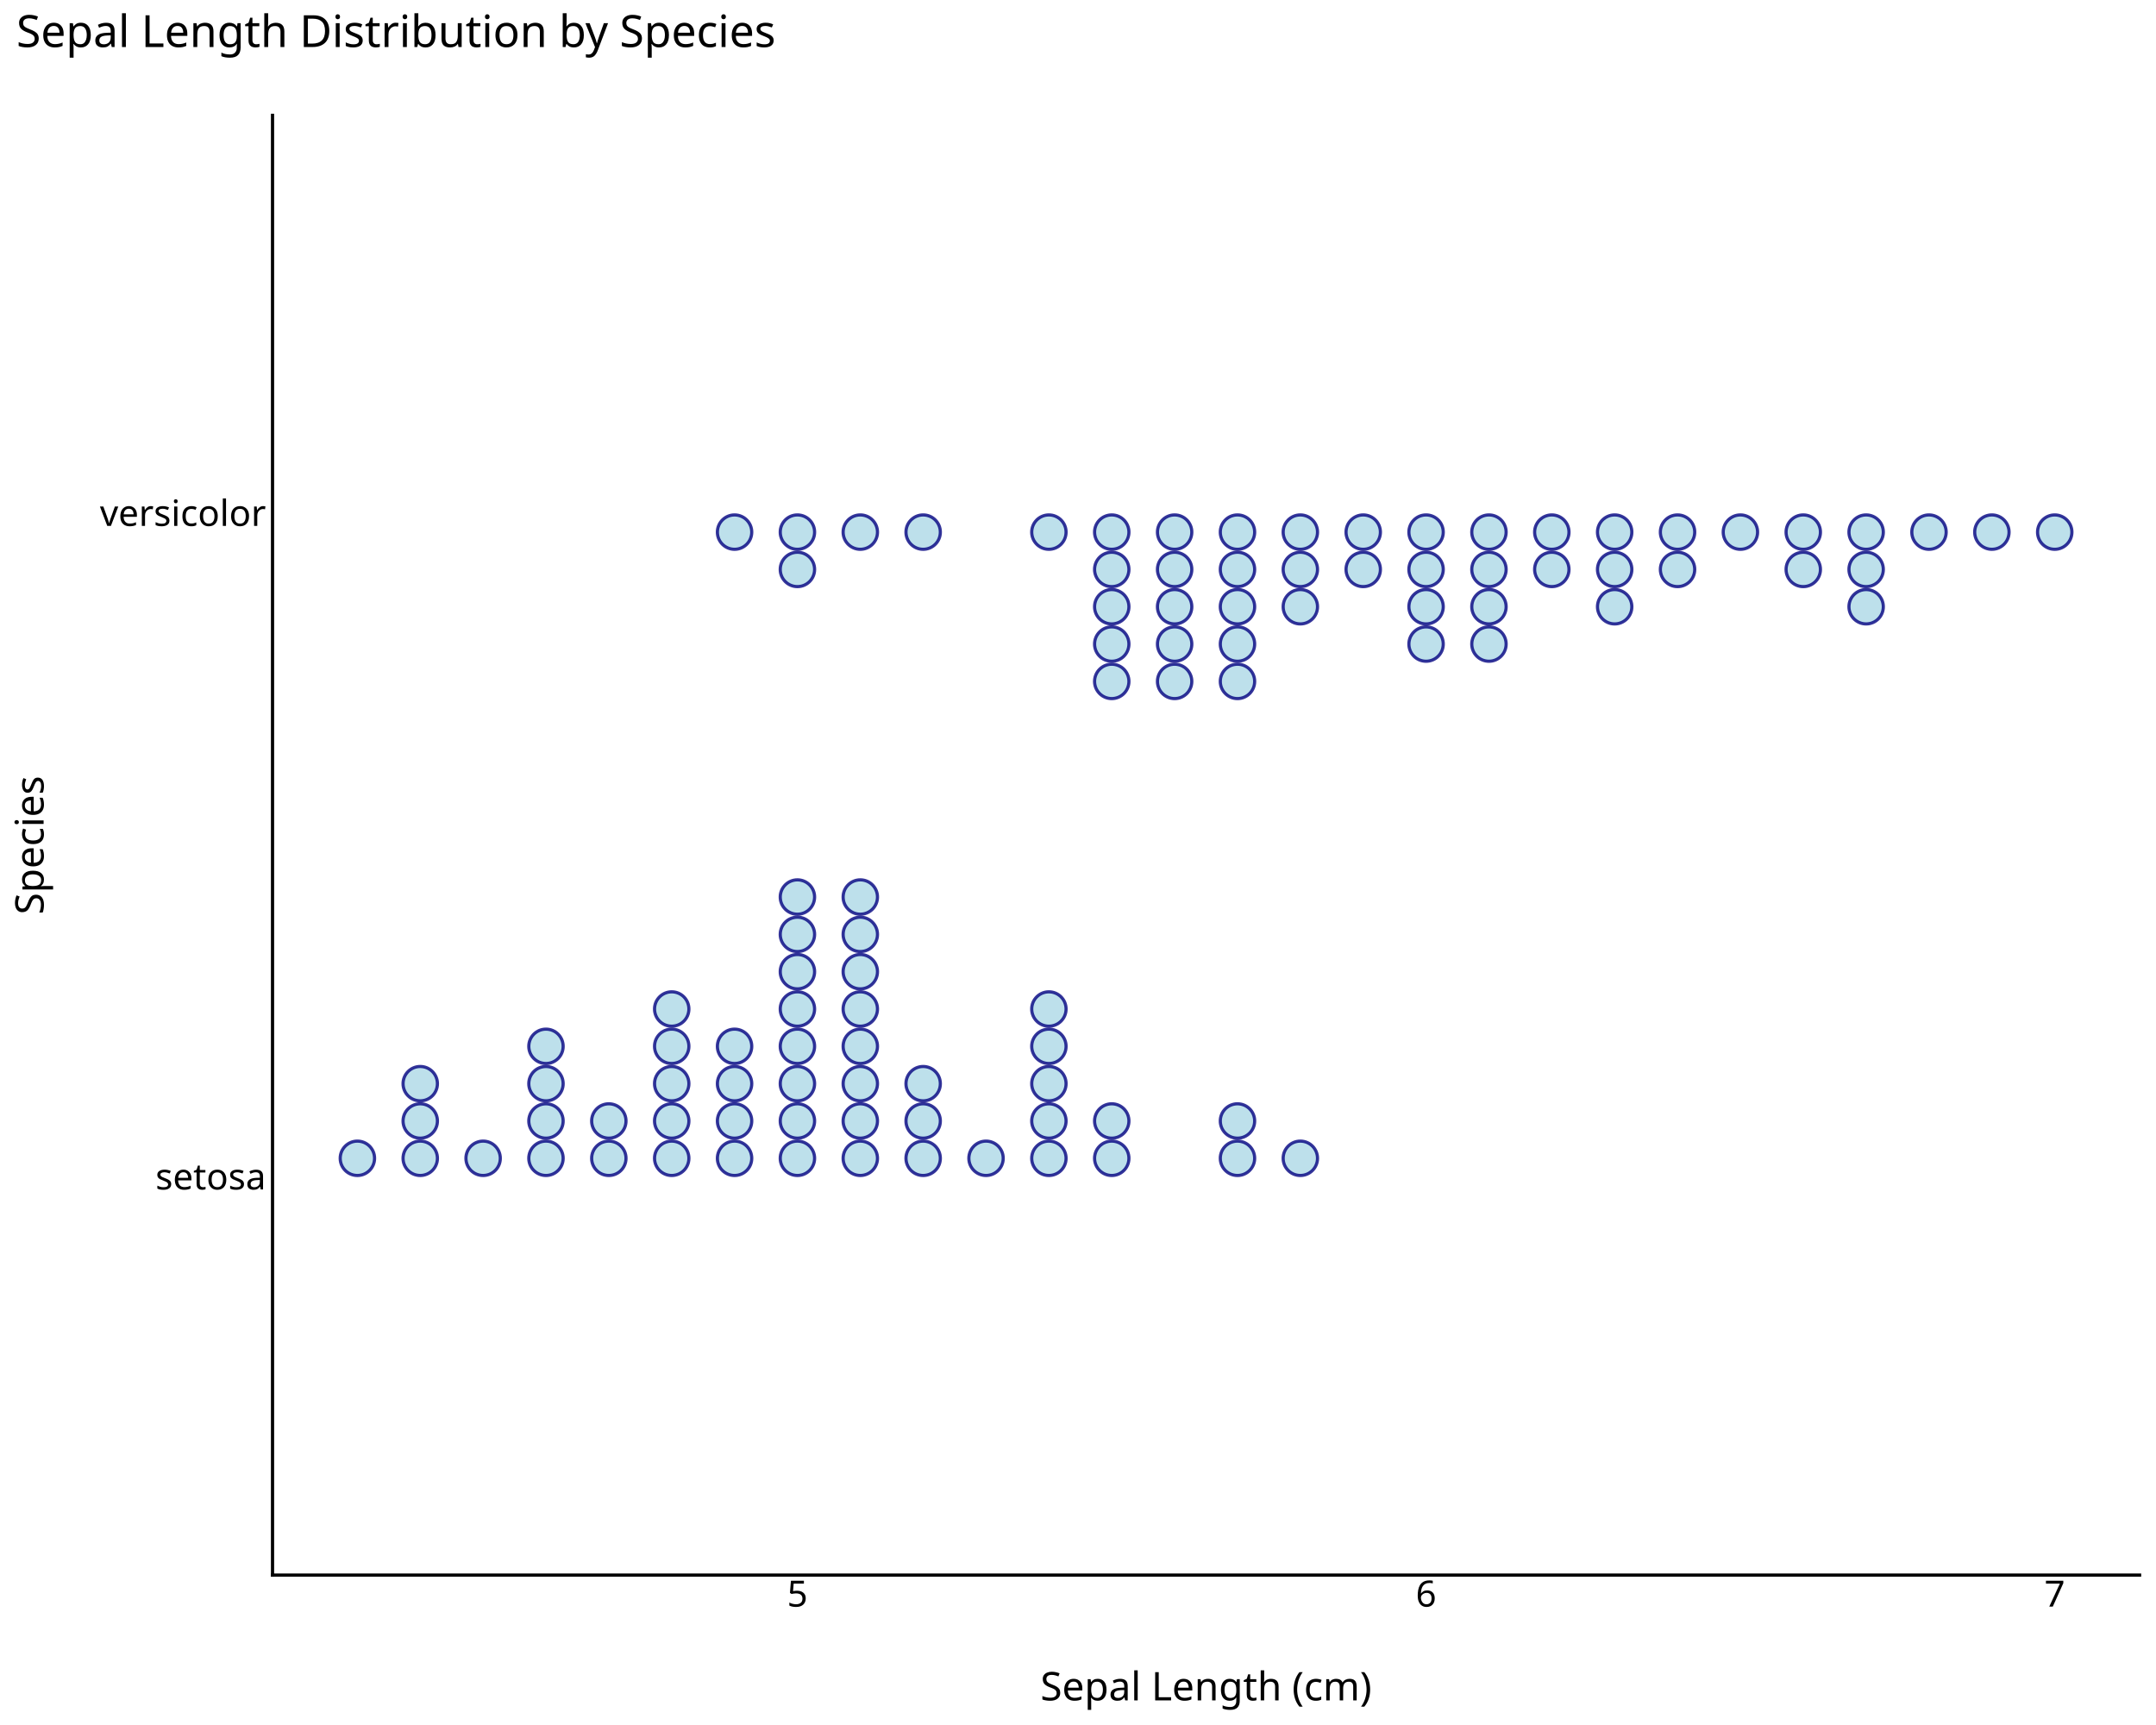
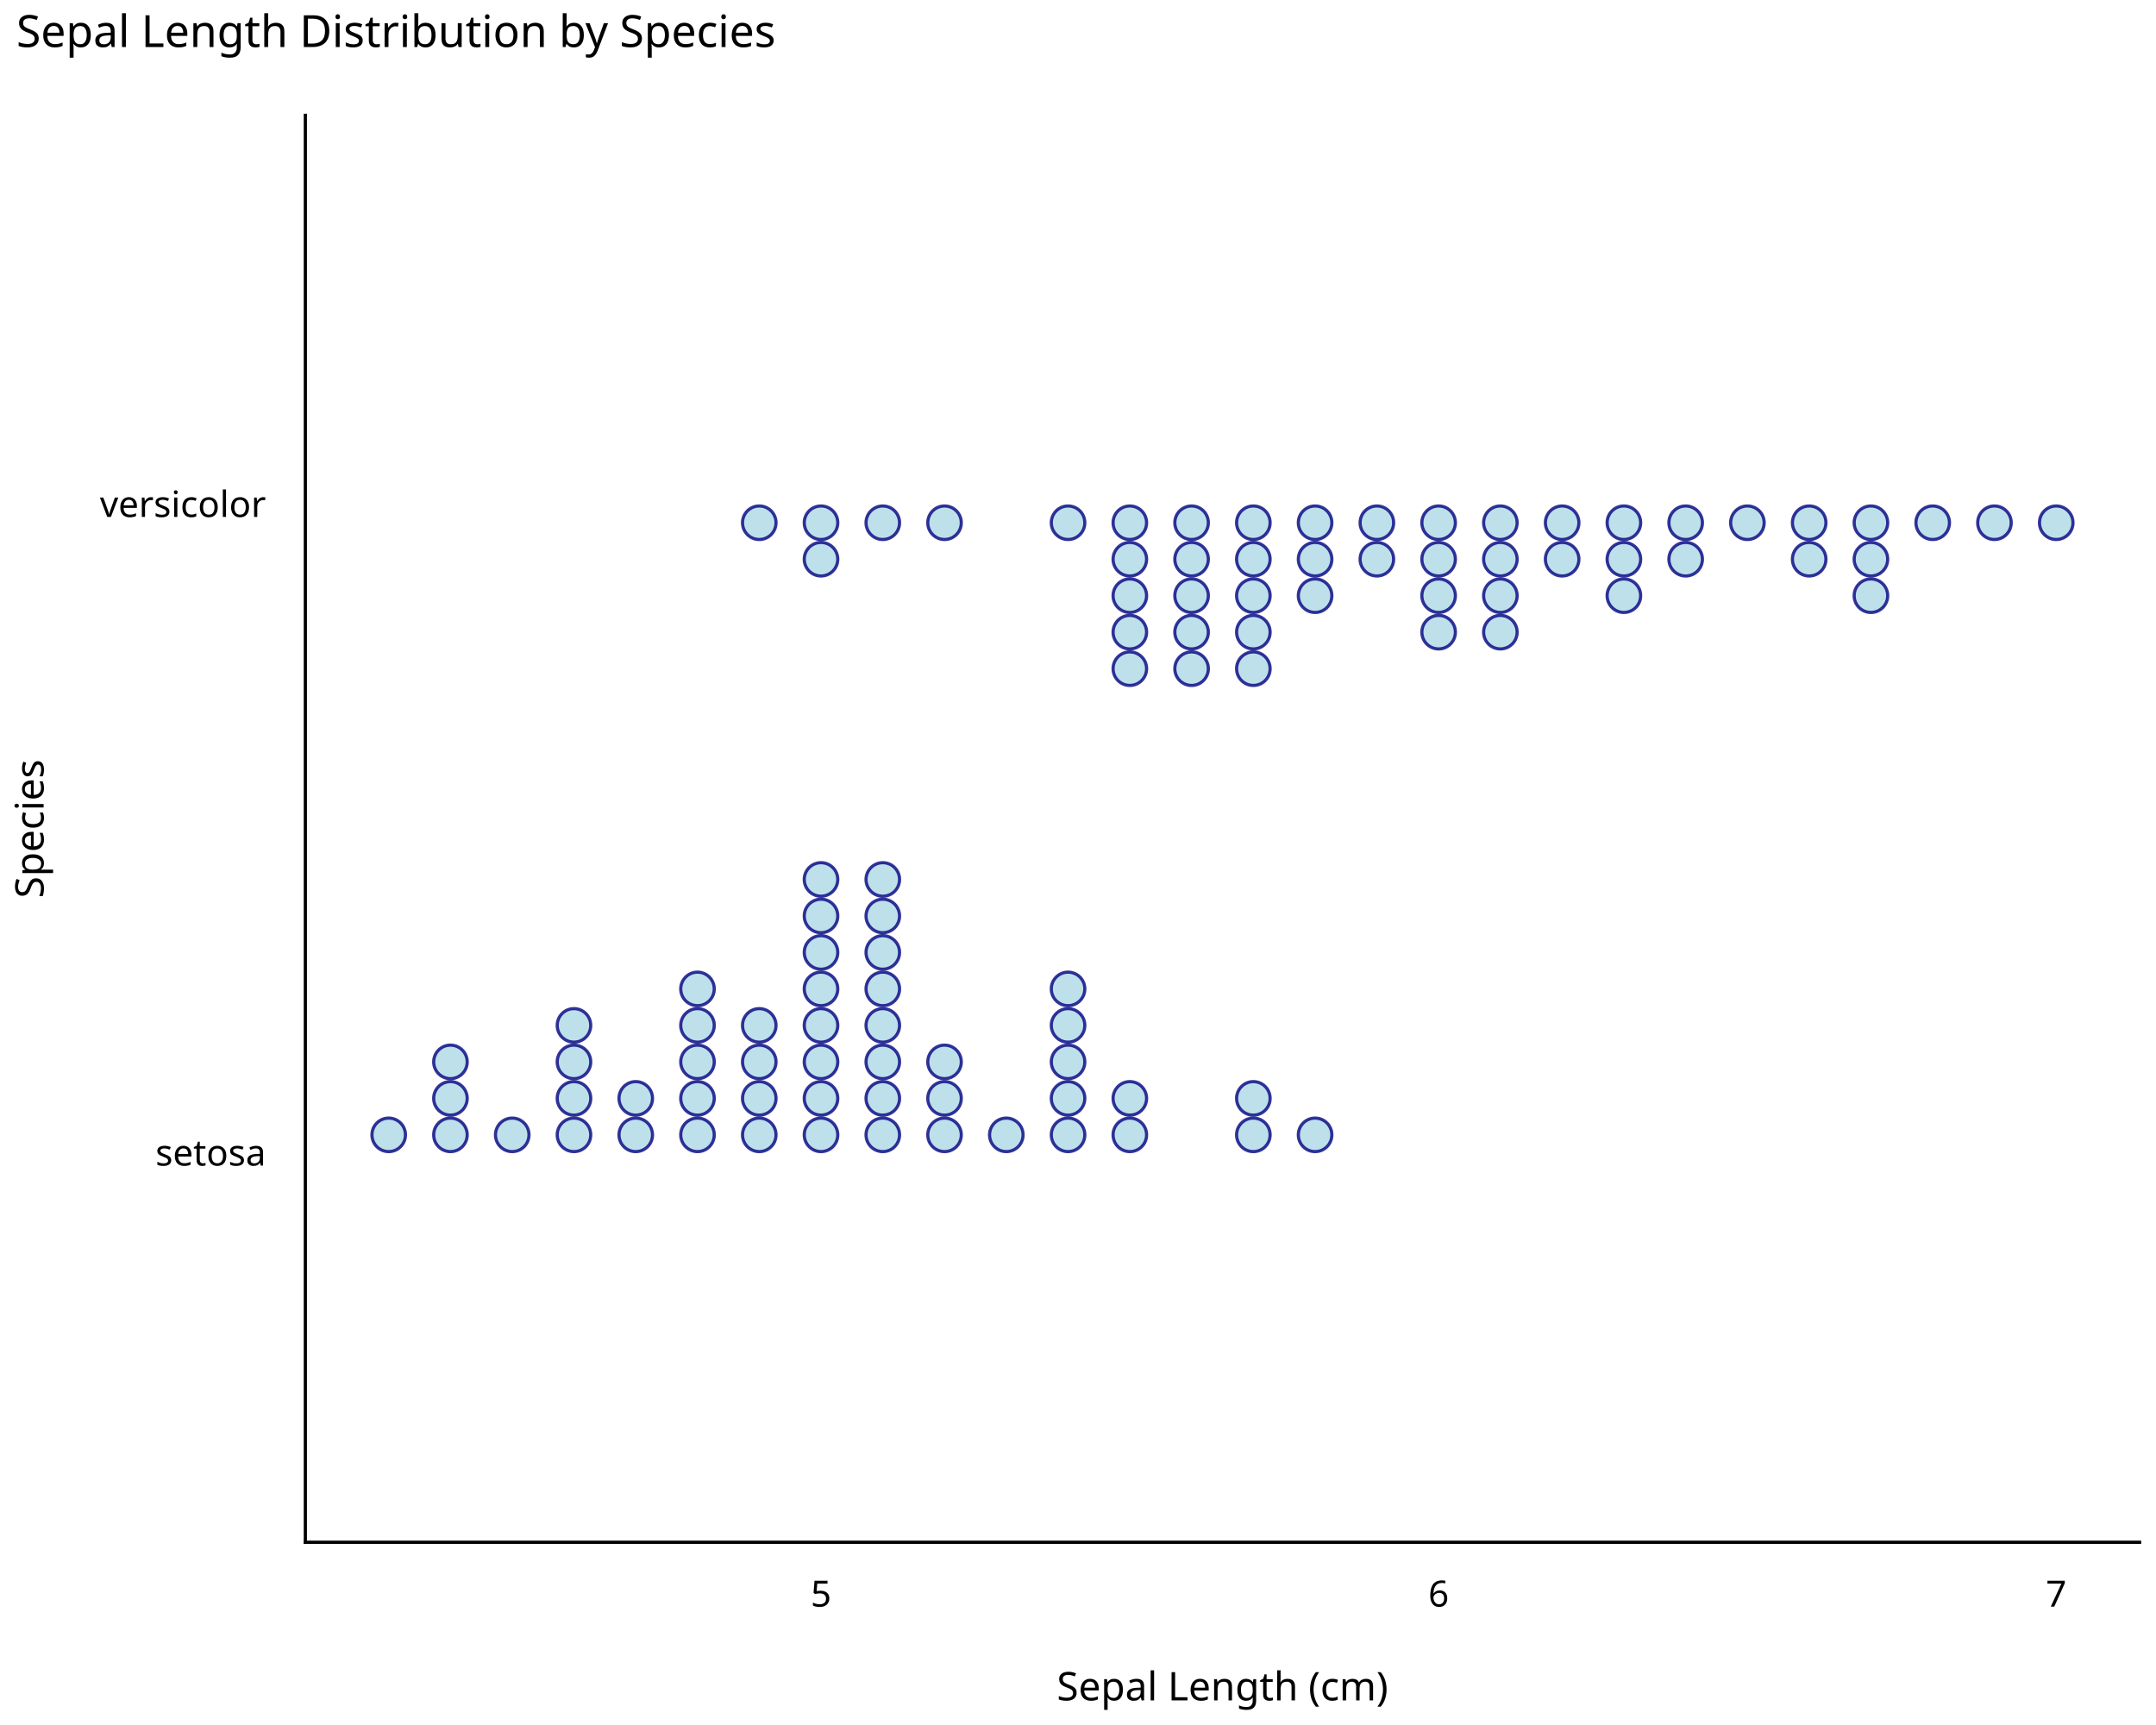
<svg xmlns="http://www.w3.org/2000/svg" class="svglite" data-engine-version="2.0" width="720.00pt" height="576.00pt" viewBox="0 0 720.00 576.00">
  <defs>
    <style type="text/css">
    .svglite line, .svglite polyline, .svglite polygon, .svglite path, .svglite rect, .svglite circle {
      fill: none;
      stroke: #000000;
      stroke-linecap: round;
      stroke-linejoin: round;
      stroke-miterlimit: 10.00;
    }
  </style>
  </defs>
  <rect width="100%" height="100%" style="stroke: none; fill: #FFFFFF;" />
  <defs>
    <clipPath id="cpMC4wMHw3MjAuMDB8MC4wMHw1NzYuMDA=">
      <rect x="0.00" y="0.00" width="720.00" height="576.00" />
    </clipPath>
  </defs>
  <g clip-path="url(#cpMC4wMHw3MjAuMDB8MC4wMHw1NzYuMDA=)">
-     <rect x="0.00" y="0.00" width="720.00" height="576.00" style="stroke-width: 1.07; stroke: #FFFFFF; fill: #FFFFFF;" />
+     <rect x="0" y="0.00" width="720.00" height="576.00" style="stroke-width: 1.07; stroke: #FFFFFF; fill: #FFFFFF;" />
  </g>
  <defs>
-     <clipPath id="cpOTEuMDF8NzE0LjUyfDM4LjUxfDUyNS45NA==">
-       <rect x="91.01" y="38.51" width="623.51" height="487.43" />
+     <clipPath id="cpMTAxLjk3fDcxNC41MnwzOC41MXw1MTQuOTg=">
+       <rect x="101.97" y="38.51" width="612.55" height="476.47" />
    </clipPath>
  </defs>
-   <g clip-path="url(#cpOTEuMDF8NzE0LjUyfDM4LjUxfDUyNS45NA==)">
-     <rect x="91.01" y="38.51" width="623.51" height="487.43" style="stroke-width: 1.07; stroke: none; fill: #FFFFFF;" />
-     <circle cx="245.31" cy="177.68" r="5.74" style="stroke-width: 1.06; stroke: #000080; stroke-opacity: 0.80; fill: #ADD8E6; fill-opacity: 0.80;" />
-     <circle cx="266.30" cy="190.14" r="5.74" style="stroke-width: 1.06; stroke: #000080; stroke-opacity: 0.80; fill: #ADD8E6; fill-opacity: 0.80;" />
-     <circle cx="266.30" cy="177.68" r="5.74" style="stroke-width: 1.06; stroke: #000080; stroke-opacity: 0.80; fill: #ADD8E6; fill-opacity: 0.80;" />
-     <circle cx="287.30" cy="177.68" r="5.74" style="stroke-width: 1.06; stroke: #000080; stroke-opacity: 0.80; fill: #ADD8E6; fill-opacity: 0.80;" />
-     <circle cx="308.29" cy="177.68" r="5.74" style="stroke-width: 1.06; stroke: #000080; stroke-opacity: 0.80; fill: #ADD8E6; fill-opacity: 0.80;" />
-     <circle cx="350.28" cy="177.68" r="5.74" style="stroke-width: 1.06; stroke: #000080; stroke-opacity: 0.80; fill: #ADD8E6; fill-opacity: 0.80;" />
-     <circle cx="371.27" cy="227.53" r="5.74" style="stroke-width: 1.06; stroke: #000080; stroke-opacity: 0.80; fill: #ADD8E6; fill-opacity: 0.80;" />
-     <circle cx="371.27" cy="215.06" r="5.74" style="stroke-width: 1.06; stroke: #000080; stroke-opacity: 0.80; fill: #ADD8E6; fill-opacity: 0.80;" />
-     <circle cx="371.27" cy="202.60" r="5.74" style="stroke-width: 1.06; stroke: #000080; stroke-opacity: 0.80; fill: #ADD8E6; fill-opacity: 0.80;" />
-     <circle cx="371.27" cy="190.14" r="5.74" style="stroke-width: 1.06; stroke: #000080; stroke-opacity: 0.80; fill: #ADD8E6; fill-opacity: 0.80;" />
-     <circle cx="371.27" cy="177.68" r="5.74" style="stroke-width: 1.06; stroke: #000080; stroke-opacity: 0.80; fill: #ADD8E6; fill-opacity: 0.80;" />
-     <circle cx="392.27" cy="227.53" r="5.74" style="stroke-width: 1.06; stroke: #000080; stroke-opacity: 0.80; fill: #ADD8E6; fill-opacity: 0.80;" />
-     <circle cx="392.27" cy="215.06" r="5.74" style="stroke-width: 1.06; stroke: #000080; stroke-opacity: 0.80; fill: #ADD8E6; fill-opacity: 0.80;" />
-     <circle cx="392.27" cy="202.60" r="5.74" style="stroke-width: 1.06; stroke: #000080; stroke-opacity: 0.80; fill: #ADD8E6; fill-opacity: 0.80;" />
-     <circle cx="392.27" cy="190.14" r="5.74" style="stroke-width: 1.06; stroke: #000080; stroke-opacity: 0.80; fill: #ADD8E6; fill-opacity: 0.80;" />
-     <circle cx="392.27" cy="177.68" r="5.74" style="stroke-width: 1.06; stroke: #000080; stroke-opacity: 0.80; fill: #ADD8E6; fill-opacity: 0.80;" />
-     <circle cx="413.26" cy="227.53" r="5.74" style="stroke-width: 1.06; stroke: #000080; stroke-opacity: 0.80; fill: #ADD8E6; fill-opacity: 0.80;" />
-     <circle cx="413.26" cy="215.06" r="5.74" style="stroke-width: 1.06; stroke: #000080; stroke-opacity: 0.80; fill: #ADD8E6; fill-opacity: 0.80;" />
-     <circle cx="413.26" cy="202.60" r="5.74" style="stroke-width: 1.06; stroke: #000080; stroke-opacity: 0.80; fill: #ADD8E6; fill-opacity: 0.80;" />
-     <circle cx="413.26" cy="190.14" r="5.74" style="stroke-width: 1.06; stroke: #000080; stroke-opacity: 0.80; fill: #ADD8E6; fill-opacity: 0.80;" />
-     <circle cx="413.26" cy="177.68" r="5.74" style="stroke-width: 1.06; stroke: #000080; stroke-opacity: 0.80; fill: #ADD8E6; fill-opacity: 0.80;" />
-     <circle cx="434.25" cy="202.60" r="5.74" style="stroke-width: 1.06; stroke: #000080; stroke-opacity: 0.80; fill: #ADD8E6; fill-opacity: 0.80;" />
-     <circle cx="434.25" cy="190.14" r="5.74" style="stroke-width: 1.06; stroke: #000080; stroke-opacity: 0.80; fill: #ADD8E6; fill-opacity: 0.80;" />
-     <circle cx="434.25" cy="177.68" r="5.74" style="stroke-width: 1.06; stroke: #000080; stroke-opacity: 0.80; fill: #ADD8E6; fill-opacity: 0.80;" />
-     <circle cx="455.25" cy="190.14" r="5.74" style="stroke-width: 1.06; stroke: #000080; stroke-opacity: 0.80; fill: #ADD8E6; fill-opacity: 0.80;" />
-     <circle cx="455.25" cy="177.68" r="5.74" style="stroke-width: 1.06; stroke: #000080; stroke-opacity: 0.80; fill: #ADD8E6; fill-opacity: 0.80;" />
-     <circle cx="476.24" cy="215.06" r="5.74" style="stroke-width: 1.06; stroke: #000080; stroke-opacity: 0.80; fill: #ADD8E6; fill-opacity: 0.80;" />
-     <circle cx="476.24" cy="202.60" r="5.74" style="stroke-width: 1.06; stroke: #000080; stroke-opacity: 0.80; fill: #ADD8E6; fill-opacity: 0.80;" />
-     <circle cx="476.24" cy="190.14" r="5.74" style="stroke-width: 1.06; stroke: #000080; stroke-opacity: 0.80; fill: #ADD8E6; fill-opacity: 0.80;" />
-     <circle cx="476.24" cy="177.68" r="5.74" style="stroke-width: 1.06; stroke: #000080; stroke-opacity: 0.80; fill: #ADD8E6; fill-opacity: 0.80;" />
-     <circle cx="497.24" cy="215.06" r="5.74" style="stroke-width: 1.06; stroke: #000080; stroke-opacity: 0.80; fill: #ADD8E6; fill-opacity: 0.80;" />
-     <circle cx="497.24" cy="202.60" r="5.74" style="stroke-width: 1.06; stroke: #000080; stroke-opacity: 0.80; fill: #ADD8E6; fill-opacity: 0.80;" />
-     <circle cx="497.24" cy="190.14" r="5.74" style="stroke-width: 1.06; stroke: #000080; stroke-opacity: 0.80; fill: #ADD8E6; fill-opacity: 0.80;" />
-     <circle cx="497.24" cy="177.68" r="5.74" style="stroke-width: 1.06; stroke: #000080; stroke-opacity: 0.80; fill: #ADD8E6; fill-opacity: 0.80;" />
-     <circle cx="518.23" cy="190.14" r="5.74" style="stroke-width: 1.06; stroke: #000080; stroke-opacity: 0.80; fill: #ADD8E6; fill-opacity: 0.80;" />
-     <circle cx="518.23" cy="177.68" r="5.74" style="stroke-width: 1.06; stroke: #000080; stroke-opacity: 0.80; fill: #ADD8E6; fill-opacity: 0.80;" />
-     <circle cx="539.22" cy="202.60" r="5.74" style="stroke-width: 1.06; stroke: #000080; stroke-opacity: 0.80; fill: #ADD8E6; fill-opacity: 0.80;" />
-     <circle cx="539.22" cy="190.14" r="5.74" style="stroke-width: 1.06; stroke: #000080; stroke-opacity: 0.80; fill: #ADD8E6; fill-opacity: 0.80;" />
-     <circle cx="539.22" cy="177.68" r="5.74" style="stroke-width: 1.06; stroke: #000080; stroke-opacity: 0.80; fill: #ADD8E6; fill-opacity: 0.80;" />
-     <circle cx="560.22" cy="190.14" r="5.74" style="stroke-width: 1.06; stroke: #000080; stroke-opacity: 0.80; fill: #ADD8E6; fill-opacity: 0.80;" />
-     <circle cx="560.22" cy="177.68" r="5.74" style="stroke-width: 1.06; stroke: #000080; stroke-opacity: 0.80; fill: #ADD8E6; fill-opacity: 0.80;" />
-     <circle cx="581.21" cy="177.68" r="5.74" style="stroke-width: 1.06; stroke: #000080; stroke-opacity: 0.80; fill: #ADD8E6; fill-opacity: 0.80;" />
-     <circle cx="602.20" cy="190.14" r="5.74" style="stroke-width: 1.06; stroke: #000080; stroke-opacity: 0.80; fill: #ADD8E6; fill-opacity: 0.80;" />
-     <circle cx="602.20" cy="177.68" r="5.74" style="stroke-width: 1.06; stroke: #000080; stroke-opacity: 0.80; fill: #ADD8E6; fill-opacity: 0.80;" />
-     <circle cx="623.20" cy="202.60" r="5.74" style="stroke-width: 1.06; stroke: #000080; stroke-opacity: 0.80; fill: #ADD8E6; fill-opacity: 0.80;" />
-     <circle cx="623.20" cy="190.14" r="5.74" style="stroke-width: 1.06; stroke: #000080; stroke-opacity: 0.80; fill: #ADD8E6; fill-opacity: 0.80;" />
-     <circle cx="623.20" cy="177.68" r="5.74" style="stroke-width: 1.06; stroke: #000080; stroke-opacity: 0.80; fill: #ADD8E6; fill-opacity: 0.80;" />
-     <circle cx="644.19" cy="177.68" r="5.74" style="stroke-width: 1.06; stroke: #000080; stroke-opacity: 0.80; fill: #ADD8E6; fill-opacity: 0.80;" />
-     <circle cx="665.19" cy="177.68" r="5.74" style="stroke-width: 1.06; stroke: #000080; stroke-opacity: 0.80; fill: #ADD8E6; fill-opacity: 0.80;" />
-     <circle cx="686.18" cy="177.68" r="5.74" style="stroke-width: 1.06; stroke: #000080; stroke-opacity: 0.80; fill: #ADD8E6; fill-opacity: 0.80;" />
-     <circle cx="119.35" cy="386.77" r="5.74" style="stroke-width: 1.06; stroke: #000080; stroke-opacity: 0.80; fill: #ADD8E6; fill-opacity: 0.80;" />
-     <circle cx="140.34" cy="386.77" r="5.74" style="stroke-width: 1.06; stroke: #000080; stroke-opacity: 0.80; fill: #ADD8E6; fill-opacity: 0.80;" />
-     <circle cx="140.34" cy="374.31" r="5.74" style="stroke-width: 1.06; stroke: #000080; stroke-opacity: 0.80; fill: #ADD8E6; fill-opacity: 0.80;" />
-     <circle cx="140.34" cy="361.85" r="5.74" style="stroke-width: 1.06; stroke: #000080; stroke-opacity: 0.80; fill: #ADD8E6; fill-opacity: 0.80;" />
-     <circle cx="161.34" cy="386.77" r="5.74" style="stroke-width: 1.06; stroke: #000080; stroke-opacity: 0.80; fill: #ADD8E6; fill-opacity: 0.80;" />
-     <circle cx="182.33" cy="386.77" r="5.74" style="stroke-width: 1.06; stroke: #000080; stroke-opacity: 0.80; fill: #ADD8E6; fill-opacity: 0.80;" />
-     <circle cx="182.33" cy="374.31" r="5.74" style="stroke-width: 1.06; stroke: #000080; stroke-opacity: 0.80; fill: #ADD8E6; fill-opacity: 0.80;" />
-     <circle cx="182.33" cy="361.85" r="5.74" style="stroke-width: 1.06; stroke: #000080; stroke-opacity: 0.80; fill: #ADD8E6; fill-opacity: 0.80;" />
-     <circle cx="182.33" cy="349.38" r="5.74" style="stroke-width: 1.06; stroke: #000080; stroke-opacity: 0.80; fill: #ADD8E6; fill-opacity: 0.80;" />
-     <circle cx="203.32" cy="386.77" r="5.74" style="stroke-width: 1.06; stroke: #000080; stroke-opacity: 0.80; fill: #ADD8E6; fill-opacity: 0.80;" />
-     <circle cx="203.32" cy="374.31" r="5.74" style="stroke-width: 1.06; stroke: #000080; stroke-opacity: 0.80; fill: #ADD8E6; fill-opacity: 0.80;" />
-     <circle cx="224.32" cy="386.77" r="5.74" style="stroke-width: 1.06; stroke: #000080; stroke-opacity: 0.80; fill: #ADD8E6; fill-opacity: 0.80;" />
-     <circle cx="224.32" cy="374.31" r="5.74" style="stroke-width: 1.06; stroke: #000080; stroke-opacity: 0.80; fill: #ADD8E6; fill-opacity: 0.80;" />
-     <circle cx="224.32" cy="361.85" r="5.74" style="stroke-width: 1.06; stroke: #000080; stroke-opacity: 0.80; fill: #ADD8E6; fill-opacity: 0.80;" />
-     <circle cx="224.32" cy="349.38" r="5.74" style="stroke-width: 1.06; stroke: #000080; stroke-opacity: 0.80; fill: #ADD8E6; fill-opacity: 0.80;" />
-     <circle cx="224.32" cy="336.92" r="5.74" style="stroke-width: 1.06; stroke: #000080; stroke-opacity: 0.80; fill: #ADD8E6; fill-opacity: 0.80;" />
-     <circle cx="245.31" cy="386.77" r="5.74" style="stroke-width: 1.06; stroke: #000080; stroke-opacity: 0.80; fill: #ADD8E6; fill-opacity: 0.80;" />
-     <circle cx="245.31" cy="374.31" r="5.74" style="stroke-width: 1.06; stroke: #000080; stroke-opacity: 0.80; fill: #ADD8E6; fill-opacity: 0.80;" />
-     <circle cx="245.31" cy="361.85" r="5.74" style="stroke-width: 1.06; stroke: #000080; stroke-opacity: 0.80; fill: #ADD8E6; fill-opacity: 0.80;" />
-     <circle cx="245.31" cy="349.38" r="5.74" style="stroke-width: 1.06; stroke: #000080; stroke-opacity: 0.80; fill: #ADD8E6; fill-opacity: 0.80;" />
-     <circle cx="266.30" cy="386.77" r="5.74" style="stroke-width: 1.06; stroke: #000080; stroke-opacity: 0.80; fill: #ADD8E6; fill-opacity: 0.80;" />
-     <circle cx="266.30" cy="374.31" r="5.74" style="stroke-width: 1.06; stroke: #000080; stroke-opacity: 0.80; fill: #ADD8E6; fill-opacity: 0.80;" />
-     <circle cx="266.30" cy="361.85" r="5.74" style="stroke-width: 1.06; stroke: #000080; stroke-opacity: 0.80; fill: #ADD8E6; fill-opacity: 0.80;" />
-     <circle cx="266.30" cy="349.38" r="5.74" style="stroke-width: 1.06; stroke: #000080; stroke-opacity: 0.80; fill: #ADD8E6; fill-opacity: 0.80;" />
-     <circle cx="266.30" cy="336.92" r="5.74" style="stroke-width: 1.06; stroke: #000080; stroke-opacity: 0.80; fill: #ADD8E6; fill-opacity: 0.80;" />
-     <circle cx="266.30" cy="324.46" r="5.74" style="stroke-width: 1.06; stroke: #000080; stroke-opacity: 0.80; fill: #ADD8E6; fill-opacity: 0.80;" />
-     <circle cx="266.30" cy="312.00" r="5.74" style="stroke-width: 1.06; stroke: #000080; stroke-opacity: 0.80; fill: #ADD8E6; fill-opacity: 0.80;" />
-     <circle cx="266.30" cy="299.53" r="5.74" style="stroke-width: 1.06; stroke: #000080; stroke-opacity: 0.80; fill: #ADD8E6; fill-opacity: 0.80;" />
-     <circle cx="287.30" cy="386.77" r="5.74" style="stroke-width: 1.06; stroke: #000080; stroke-opacity: 0.80; fill: #ADD8E6; fill-opacity: 0.80;" />
-     <circle cx="287.30" cy="374.31" r="5.74" style="stroke-width: 1.06; stroke: #000080; stroke-opacity: 0.80; fill: #ADD8E6; fill-opacity: 0.80;" />
-     <circle cx="287.30" cy="361.85" r="5.74" style="stroke-width: 1.06; stroke: #000080; stroke-opacity: 0.80; fill: #ADD8E6; fill-opacity: 0.80;" />
-     <circle cx="287.30" cy="349.38" r="5.74" style="stroke-width: 1.06; stroke: #000080; stroke-opacity: 0.80; fill: #ADD8E6; fill-opacity: 0.80;" />
-     <circle cx="287.30" cy="336.92" r="5.74" style="stroke-width: 1.06; stroke: #000080; stroke-opacity: 0.80; fill: #ADD8E6; fill-opacity: 0.80;" />
-     <circle cx="287.30" cy="324.46" r="5.74" style="stroke-width: 1.06; stroke: #000080; stroke-opacity: 0.80; fill: #ADD8E6; fill-opacity: 0.80;" />
-     <circle cx="287.30" cy="312.00" r="5.74" style="stroke-width: 1.06; stroke: #000080; stroke-opacity: 0.80; fill: #ADD8E6; fill-opacity: 0.80;" />
-     <circle cx="287.30" cy="299.53" r="5.74" style="stroke-width: 1.06; stroke: #000080; stroke-opacity: 0.80; fill: #ADD8E6; fill-opacity: 0.80;" />
-     <circle cx="308.29" cy="386.77" r="5.74" style="stroke-width: 1.06; stroke: #000080; stroke-opacity: 0.80; fill: #ADD8E6; fill-opacity: 0.80;" />
-     <circle cx="308.29" cy="374.31" r="5.74" style="stroke-width: 1.06; stroke: #000080; stroke-opacity: 0.80; fill: #ADD8E6; fill-opacity: 0.80;" />
-     <circle cx="308.29" cy="361.85" r="5.74" style="stroke-width: 1.06; stroke: #000080; stroke-opacity: 0.80; fill: #ADD8E6; fill-opacity: 0.80;" />
-     <circle cx="329.29" cy="386.77" r="5.74" style="stroke-width: 1.06; stroke: #000080; stroke-opacity: 0.80; fill: #ADD8E6; fill-opacity: 0.80;" />
-     <circle cx="350.28" cy="386.77" r="5.74" style="stroke-width: 1.06; stroke: #000080; stroke-opacity: 0.80; fill: #ADD8E6; fill-opacity: 0.80;" />
-     <circle cx="350.28" cy="374.31" r="5.74" style="stroke-width: 1.06; stroke: #000080; stroke-opacity: 0.80; fill: #ADD8E6; fill-opacity: 0.80;" />
-     <circle cx="350.28" cy="361.85" r="5.74" style="stroke-width: 1.06; stroke: #000080; stroke-opacity: 0.80; fill: #ADD8E6; fill-opacity: 0.80;" />
-     <circle cx="350.28" cy="349.38" r="5.74" style="stroke-width: 1.06; stroke: #000080; stroke-opacity: 0.80; fill: #ADD8E6; fill-opacity: 0.80;" />
-     <circle cx="350.28" cy="336.92" r="5.74" style="stroke-width: 1.06; stroke: #000080; stroke-opacity: 0.80; fill: #ADD8E6; fill-opacity: 0.80;" />
-     <circle cx="371.27" cy="386.77" r="5.74" style="stroke-width: 1.06; stroke: #000080; stroke-opacity: 0.80; fill: #ADD8E6; fill-opacity: 0.80;" />
-     <circle cx="371.27" cy="374.31" r="5.74" style="stroke-width: 1.06; stroke: #000080; stroke-opacity: 0.80; fill: #ADD8E6; fill-opacity: 0.80;" />
-     <circle cx="413.26" cy="386.77" r="5.74" style="stroke-width: 1.06; stroke: #000080; stroke-opacity: 0.80; fill: #ADD8E6; fill-opacity: 0.80;" />
-     <circle cx="413.26" cy="374.31" r="5.74" style="stroke-width: 1.06; stroke: #000080; stroke-opacity: 0.80; fill: #ADD8E6; fill-opacity: 0.80;" />
-     <circle cx="434.25" cy="386.77" r="5.74" style="stroke-width: 1.06; stroke: #000080; stroke-opacity: 0.80; fill: #ADD8E6; fill-opacity: 0.80;" />
+   <g clip-path="url(#cpMTAxLjk3fDcxNC41MnwzOC41MXw1MTQuOTg=)">
+     <rect x="101.97" y="38.51" width="612.55" height="476.47" style="stroke-width: 1.07; stroke: none; fill: #FFFFFF;" />
+     <circle cx="253.56" cy="174.55" r="5.60" style="stroke-width: 1.06; stroke: #000080; stroke-opacity: 0.80; fill: #ADD8E6; fill-opacity: 0.80;" />
+     <circle cx="274.18" cy="186.73" r="5.60" style="stroke-width: 1.06; stroke: #000080; stroke-opacity: 0.80; fill: #ADD8E6; fill-opacity: 0.80;" />
+     <circle cx="274.18" cy="174.55" r="5.60" style="stroke-width: 1.06; stroke: #000080; stroke-opacity: 0.80; fill: #ADD8E6; fill-opacity: 0.80;" />
+     <circle cx="294.81" cy="174.55" r="5.60" style="stroke-width: 1.06; stroke: #000080; stroke-opacity: 0.80; fill: #ADD8E6; fill-opacity: 0.80;" />
+     <circle cx="315.43" cy="174.55" r="5.60" style="stroke-width: 1.06; stroke: #000080; stroke-opacity: 0.80; fill: #ADD8E6; fill-opacity: 0.80;" />
+     <circle cx="356.68" cy="174.55" r="5.60" style="stroke-width: 1.06; stroke: #000080; stroke-opacity: 0.80; fill: #ADD8E6; fill-opacity: 0.80;" />
+     <circle cx="377.31" cy="223.28" r="5.60" style="stroke-width: 1.06; stroke: #000080; stroke-opacity: 0.80; fill: #ADD8E6; fill-opacity: 0.80;" />
+     <circle cx="377.31" cy="211.09" r="5.60" style="stroke-width: 1.06; stroke: #000080; stroke-opacity: 0.80; fill: #ADD8E6; fill-opacity: 0.80;" />
+     <circle cx="377.31" cy="198.91" r="5.60" style="stroke-width: 1.06; stroke: #000080; stroke-opacity: 0.80; fill: #ADD8E6; fill-opacity: 0.80;" />
+     <circle cx="377.31" cy="186.73" r="5.60" style="stroke-width: 1.06; stroke: #000080; stroke-opacity: 0.80; fill: #ADD8E6; fill-opacity: 0.80;" />
+     <circle cx="377.31" cy="174.55" r="5.60" style="stroke-width: 1.06; stroke: #000080; stroke-opacity: 0.80; fill: #ADD8E6; fill-opacity: 0.80;" />
+     <circle cx="397.93" cy="223.28" r="5.60" style="stroke-width: 1.06; stroke: #000080; stroke-opacity: 0.80; fill: #ADD8E6; fill-opacity: 0.80;" />
+     <circle cx="397.93" cy="211.09" r="5.60" style="stroke-width: 1.06; stroke: #000080; stroke-opacity: 0.80; fill: #ADD8E6; fill-opacity: 0.80;" />
+     <circle cx="397.93" cy="198.91" r="5.60" style="stroke-width: 1.06; stroke: #000080; stroke-opacity: 0.80; fill: #ADD8E6; fill-opacity: 0.80;" />
+     <circle cx="397.93" cy="186.73" r="5.60" style="stroke-width: 1.06; stroke: #000080; stroke-opacity: 0.80; fill: #ADD8E6; fill-opacity: 0.80;" />
+     <circle cx="397.93" cy="174.55" r="5.60" style="stroke-width: 1.06; stroke: #000080; stroke-opacity: 0.80; fill: #ADD8E6; fill-opacity: 0.80;" />
+     <circle cx="418.56" cy="223.28" r="5.60" style="stroke-width: 1.06; stroke: #000080; stroke-opacity: 0.80; fill: #ADD8E6; fill-opacity: 0.80;" />
+     <circle cx="418.56" cy="211.09" r="5.60" style="stroke-width: 1.06; stroke: #000080; stroke-opacity: 0.80; fill: #ADD8E6; fill-opacity: 0.80;" />
+     <circle cx="418.56" cy="198.91" r="5.60" style="stroke-width: 1.06; stroke: #000080; stroke-opacity: 0.80; fill: #ADD8E6; fill-opacity: 0.80;" />
+     <circle cx="418.56" cy="186.73" r="5.60" style="stroke-width: 1.06; stroke: #000080; stroke-opacity: 0.80; fill: #ADD8E6; fill-opacity: 0.80;" />
+     <circle cx="418.56" cy="174.55" r="5.60" style="stroke-width: 1.06; stroke: #000080; stroke-opacity: 0.80; fill: #ADD8E6; fill-opacity: 0.80;" />
+     <circle cx="439.18" cy="198.91" r="5.60" style="stroke-width: 1.06; stroke: #000080; stroke-opacity: 0.80; fill: #ADD8E6; fill-opacity: 0.80;" />
+     <circle cx="439.18" cy="186.73" r="5.60" style="stroke-width: 1.06; stroke: #000080; stroke-opacity: 0.80; fill: #ADD8E6; fill-opacity: 0.80;" />
+     <circle cx="439.18" cy="174.55" r="5.60" style="stroke-width: 1.06; stroke: #000080; stroke-opacity: 0.80; fill: #ADD8E6; fill-opacity: 0.80;" />
+     <circle cx="459.81" cy="186.73" r="5.60" style="stroke-width: 1.06; stroke: #000080; stroke-opacity: 0.80; fill: #ADD8E6; fill-opacity: 0.80;" />
+     <circle cx="459.81" cy="174.55" r="5.60" style="stroke-width: 1.06; stroke: #000080; stroke-opacity: 0.80; fill: #ADD8E6; fill-opacity: 0.80;" />
+     <circle cx="480.43" cy="211.09" r="5.60" style="stroke-width: 1.06; stroke: #000080; stroke-opacity: 0.80; fill: #ADD8E6; fill-opacity: 0.80;" />
+     <circle cx="480.43" cy="198.91" r="5.60" style="stroke-width: 1.06; stroke: #000080; stroke-opacity: 0.80; fill: #ADD8E6; fill-opacity: 0.80;" />
+     <circle cx="480.43" cy="186.73" r="5.60" style="stroke-width: 1.06; stroke: #000080; stroke-opacity: 0.80; fill: #ADD8E6; fill-opacity: 0.80;" />
+     <circle cx="480.43" cy="174.55" r="5.60" style="stroke-width: 1.06; stroke: #000080; stroke-opacity: 0.80; fill: #ADD8E6; fill-opacity: 0.80;" />
+     <circle cx="501.05" cy="211.09" r="5.60" style="stroke-width: 1.06; stroke: #000080; stroke-opacity: 0.80; fill: #ADD8E6; fill-opacity: 0.80;" />
+     <circle cx="501.05" cy="198.91" r="5.60" style="stroke-width: 1.06; stroke: #000080; stroke-opacity: 0.80; fill: #ADD8E6; fill-opacity: 0.80;" />
+     <circle cx="501.05" cy="186.73" r="5.60" style="stroke-width: 1.06; stroke: #000080; stroke-opacity: 0.80; fill: #ADD8E6; fill-opacity: 0.80;" />
+     <circle cx="501.05" cy="174.55" r="5.60" style="stroke-width: 1.06; stroke: #000080; stroke-opacity: 0.80; fill: #ADD8E6; fill-opacity: 0.80;" />
+     <circle cx="521.68" cy="186.73" r="5.60" style="stroke-width: 1.06; stroke: #000080; stroke-opacity: 0.80; fill: #ADD8E6; fill-opacity: 0.80;" />
+     <circle cx="521.68" cy="174.55" r="5.60" style="stroke-width: 1.06; stroke: #000080; stroke-opacity: 0.80; fill: #ADD8E6; fill-opacity: 0.80;" />
+     <circle cx="542.30" cy="198.91" r="5.60" style="stroke-width: 1.06; stroke: #000080; stroke-opacity: 0.80; fill: #ADD8E6; fill-opacity: 0.80;" />
+     <circle cx="542.30" cy="186.73" r="5.60" style="stroke-width: 1.06; stroke: #000080; stroke-opacity: 0.80; fill: #ADD8E6; fill-opacity: 0.80;" />
+     <circle cx="542.30" cy="174.55" r="5.60" style="stroke-width: 1.06; stroke: #000080; stroke-opacity: 0.80; fill: #ADD8E6; fill-opacity: 0.80;" />
+     <circle cx="562.93" cy="186.73" r="5.60" style="stroke-width: 1.06; stroke: #000080; stroke-opacity: 0.80; fill: #ADD8E6; fill-opacity: 0.80;" />
+     <circle cx="562.93" cy="174.55" r="5.60" style="stroke-width: 1.06; stroke: #000080; stroke-opacity: 0.80; fill: #ADD8E6; fill-opacity: 0.80;" />
+     <circle cx="583.55" cy="174.55" r="5.60" style="stroke-width: 1.06; stroke: #000080; stroke-opacity: 0.80; fill: #ADD8E6; fill-opacity: 0.80;" />
+     <circle cx="604.18" cy="186.73" r="5.60" style="stroke-width: 1.06; stroke: #000080; stroke-opacity: 0.80; fill: #ADD8E6; fill-opacity: 0.80;" />
+     <circle cx="604.18" cy="174.55" r="5.60" style="stroke-width: 1.06; stroke: #000080; stroke-opacity: 0.80; fill: #ADD8E6; fill-opacity: 0.80;" />
+     <circle cx="624.80" cy="198.91" r="5.60" style="stroke-width: 1.06; stroke: #000080; stroke-opacity: 0.80; fill: #ADD8E6; fill-opacity: 0.80;" />
+     <circle cx="624.80" cy="186.73" r="5.60" style="stroke-width: 1.06; stroke: #000080; stroke-opacity: 0.80; fill: #ADD8E6; fill-opacity: 0.80;" />
+     <circle cx="624.80" cy="174.55" r="5.60" style="stroke-width: 1.06; stroke: #000080; stroke-opacity: 0.80; fill: #ADD8E6; fill-opacity: 0.80;" />
+     <circle cx="645.43" cy="174.55" r="5.60" style="stroke-width: 1.06; stroke: #000080; stroke-opacity: 0.80; fill: #ADD8E6; fill-opacity: 0.80;" />
+     <circle cx="666.05" cy="174.55" r="5.60" style="stroke-width: 1.06; stroke: #000080; stroke-opacity: 0.80; fill: #ADD8E6; fill-opacity: 0.80;" />
+     <circle cx="686.68" cy="174.55" r="5.60" style="stroke-width: 1.06; stroke: #000080; stroke-opacity: 0.80; fill: #ADD8E6; fill-opacity: 0.80;" />
+     <circle cx="129.81" cy="378.94" r="5.60" style="stroke-width: 1.06; stroke: #000080; stroke-opacity: 0.80; fill: #ADD8E6; fill-opacity: 0.80;" />
+     <circle cx="150.43" cy="378.94" r="5.60" style="stroke-width: 1.06; stroke: #000080; stroke-opacity: 0.80; fill: #ADD8E6; fill-opacity: 0.80;" />
+     <circle cx="150.43" cy="366.76" r="5.60" style="stroke-width: 1.06; stroke: #000080; stroke-opacity: 0.80; fill: #ADD8E6; fill-opacity: 0.80;" />
+     <circle cx="150.43" cy="354.58" r="5.60" style="stroke-width: 1.06; stroke: #000080; stroke-opacity: 0.80; fill: #ADD8E6; fill-opacity: 0.80;" />
+     <circle cx="171.06" cy="378.94" r="5.60" style="stroke-width: 1.06; stroke: #000080; stroke-opacity: 0.80; fill: #ADD8E6; fill-opacity: 0.80;" />
+     <circle cx="191.68" cy="378.94" r="5.60" style="stroke-width: 1.06; stroke: #000080; stroke-opacity: 0.80; fill: #ADD8E6; fill-opacity: 0.80;" />
+     <circle cx="191.68" cy="366.76" r="5.60" style="stroke-width: 1.06; stroke: #000080; stroke-opacity: 0.80; fill: #ADD8E6; fill-opacity: 0.80;" />
+     <circle cx="191.68" cy="354.58" r="5.60" style="stroke-width: 1.06; stroke: #000080; stroke-opacity: 0.80; fill: #ADD8E6; fill-opacity: 0.80;" />
+     <circle cx="191.68" cy="342.39" r="5.60" style="stroke-width: 1.06; stroke: #000080; stroke-opacity: 0.80; fill: #ADD8E6; fill-opacity: 0.80;" />
+     <circle cx="212.31" cy="378.94" r="5.60" style="stroke-width: 1.06; stroke: #000080; stroke-opacity: 0.80; fill: #ADD8E6; fill-opacity: 0.80;" />
+     <circle cx="212.31" cy="366.76" r="5.60" style="stroke-width: 1.06; stroke: #000080; stroke-opacity: 0.80; fill: #ADD8E6; fill-opacity: 0.80;" />
+     <circle cx="232.93" cy="378.94" r="5.60" style="stroke-width: 1.06; stroke: #000080; stroke-opacity: 0.80; fill: #ADD8E6; fill-opacity: 0.80;" />
+     <circle cx="232.93" cy="366.76" r="5.60" style="stroke-width: 1.06; stroke: #000080; stroke-opacity: 0.80; fill: #ADD8E6; fill-opacity: 0.80;" />
+     <circle cx="232.93" cy="354.58" r="5.60" style="stroke-width: 1.06; stroke: #000080; stroke-opacity: 0.80; fill: #ADD8E6; fill-opacity: 0.80;" />
+     <circle cx="232.93" cy="342.39" r="5.60" style="stroke-width: 1.06; stroke: #000080; stroke-opacity: 0.80; fill: #ADD8E6; fill-opacity: 0.80;" />
+     <circle cx="232.93" cy="330.21" r="5.60" style="stroke-width: 1.06; stroke: #000080; stroke-opacity: 0.80; fill: #ADD8E6; fill-opacity: 0.80;" />
+     <circle cx="253.56" cy="378.94" r="5.60" style="stroke-width: 1.06; stroke: #000080; stroke-opacity: 0.80; fill: #ADD8E6; fill-opacity: 0.80;" />
+     <circle cx="253.56" cy="366.76" r="5.60" style="stroke-width: 1.06; stroke: #000080; stroke-opacity: 0.80; fill: #ADD8E6; fill-opacity: 0.80;" />
+     <circle cx="253.56" cy="354.58" r="5.60" style="stroke-width: 1.06; stroke: #000080; stroke-opacity: 0.80; fill: #ADD8E6; fill-opacity: 0.80;" />
+     <circle cx="253.56" cy="342.39" r="5.60" style="stroke-width: 1.06; stroke: #000080; stroke-opacity: 0.80; fill: #ADD8E6; fill-opacity: 0.80;" />
+     <circle cx="274.18" cy="378.94" r="5.60" style="stroke-width: 1.06; stroke: #000080; stroke-opacity: 0.80; fill: #ADD8E6; fill-opacity: 0.80;" />
+     <circle cx="274.18" cy="366.76" r="5.60" style="stroke-width: 1.06; stroke: #000080; stroke-opacity: 0.80; fill: #ADD8E6; fill-opacity: 0.80;" />
+     <circle cx="274.18" cy="354.58" r="5.60" style="stroke-width: 1.06; stroke: #000080; stroke-opacity: 0.80; fill: #ADD8E6; fill-opacity: 0.80;" />
+     <circle cx="274.18" cy="342.39" r="5.60" style="stroke-width: 1.06; stroke: #000080; stroke-opacity: 0.80; fill: #ADD8E6; fill-opacity: 0.80;" />
+     <circle cx="274.18" cy="330.21" r="5.60" style="stroke-width: 1.06; stroke: #000080; stroke-opacity: 0.80; fill: #ADD8E6; fill-opacity: 0.80;" />
+     <circle cx="274.18" cy="318.03" r="5.60" style="stroke-width: 1.06; stroke: #000080; stroke-opacity: 0.80; fill: #ADD8E6; fill-opacity: 0.80;" />
+     <circle cx="274.18" cy="305.85" r="5.60" style="stroke-width: 1.06; stroke: #000080; stroke-opacity: 0.80; fill: #ADD8E6; fill-opacity: 0.80;" />
+     <circle cx="274.18" cy="293.66" r="5.60" style="stroke-width: 1.06; stroke: #000080; stroke-opacity: 0.80; fill: #ADD8E6; fill-opacity: 0.80;" />
+     <circle cx="294.81" cy="378.94" r="5.60" style="stroke-width: 1.06; stroke: #000080; stroke-opacity: 0.80; fill: #ADD8E6; fill-opacity: 0.80;" />
+     <circle cx="294.81" cy="366.76" r="5.60" style="stroke-width: 1.06; stroke: #000080; stroke-opacity: 0.80; fill: #ADD8E6; fill-opacity: 0.80;" />
+     <circle cx="294.81" cy="354.58" r="5.60" style="stroke-width: 1.06; stroke: #000080; stroke-opacity: 0.80; fill: #ADD8E6; fill-opacity: 0.80;" />
+     <circle cx="294.81" cy="342.39" r="5.60" style="stroke-width: 1.06; stroke: #000080; stroke-opacity: 0.80; fill: #ADD8E6; fill-opacity: 0.80;" />
+     <circle cx="294.81" cy="330.21" r="5.60" style="stroke-width: 1.06; stroke: #000080; stroke-opacity: 0.80; fill: #ADD8E6; fill-opacity: 0.80;" />
+     <circle cx="294.81" cy="318.03" r="5.60" style="stroke-width: 1.06; stroke: #000080; stroke-opacity: 0.80; fill: #ADD8E6; fill-opacity: 0.80;" />
+     <circle cx="294.81" cy="305.85" r="5.60" style="stroke-width: 1.06; stroke: #000080; stroke-opacity: 0.80; fill: #ADD8E6; fill-opacity: 0.80;" />
+     <circle cx="294.81" cy="293.66" r="5.60" style="stroke-width: 1.06; stroke: #000080; stroke-opacity: 0.80; fill: #ADD8E6; fill-opacity: 0.80;" />
+     <circle cx="315.43" cy="378.94" r="5.60" style="stroke-width: 1.06; stroke: #000080; stroke-opacity: 0.80; fill: #ADD8E6; fill-opacity: 0.80;" />
+     <circle cx="315.43" cy="366.76" r="5.60" style="stroke-width: 1.06; stroke: #000080; stroke-opacity: 0.80; fill: #ADD8E6; fill-opacity: 0.80;" />
+     <circle cx="315.43" cy="354.58" r="5.60" style="stroke-width: 1.06; stroke: #000080; stroke-opacity: 0.80; fill: #ADD8E6; fill-opacity: 0.80;" />
+     <circle cx="336.06" cy="378.94" r="5.60" style="stroke-width: 1.06; stroke: #000080; stroke-opacity: 0.80; fill: #ADD8E6; fill-opacity: 0.80;" />
+     <circle cx="356.68" cy="378.94" r="5.60" style="stroke-width: 1.06; stroke: #000080; stroke-opacity: 0.80; fill: #ADD8E6; fill-opacity: 0.80;" />
+     <circle cx="356.68" cy="366.76" r="5.60" style="stroke-width: 1.06; stroke: #000080; stroke-opacity: 0.80; fill: #ADD8E6; fill-opacity: 0.80;" />
+     <circle cx="356.68" cy="354.58" r="5.60" style="stroke-width: 1.06; stroke: #000080; stroke-opacity: 0.80; fill: #ADD8E6; fill-opacity: 0.80;" />
+     <circle cx="356.68" cy="342.39" r="5.60" style="stroke-width: 1.06; stroke: #000080; stroke-opacity: 0.80; fill: #ADD8E6; fill-opacity: 0.80;" />
+     <circle cx="356.68" cy="330.21" r="5.60" style="stroke-width: 1.06; stroke: #000080; stroke-opacity: 0.80; fill: #ADD8E6; fill-opacity: 0.80;" />
+     <circle cx="377.31" cy="378.94" r="5.60" style="stroke-width: 1.06; stroke: #000080; stroke-opacity: 0.80; fill: #ADD8E6; fill-opacity: 0.80;" />
+     <circle cx="377.31" cy="366.76" r="5.60" style="stroke-width: 1.06; stroke: #000080; stroke-opacity: 0.80; fill: #ADD8E6; fill-opacity: 0.80;" />
+     <circle cx="418.56" cy="378.94" r="5.60" style="stroke-width: 1.06; stroke: #000080; stroke-opacity: 0.80; fill: #ADD8E6; fill-opacity: 0.80;" />
+     <circle cx="418.56" cy="366.76" r="5.60" style="stroke-width: 1.06; stroke: #000080; stroke-opacity: 0.80; fill: #ADD8E6; fill-opacity: 0.80;" />
+     <circle cx="439.18" cy="378.94" r="5.60" style="stroke-width: 1.06; stroke: #000080; stroke-opacity: 0.80; fill: #ADD8E6; fill-opacity: 0.80;" />
  </g>
  <g clip-path="url(#cpMC4wMHw3MjAuMDB8MC4wMHw1NzYuMDA=)">
-     <polyline points="91.01,525.94 91.01,38.51 " style="stroke-width: 1.07; stroke-linecap: square;" />
-     <text x="88.82" y="397.17" text-anchor="end" style="font-size: 12.10px; font-family: sans;" textLength="35.66px" lengthAdjust="spacingAndGlyphs">setosa</text>
-     <text x="88.82" y="175.61" text-anchor="end" style="font-size: 12.10px; font-family: sans;" textLength="51.79px" lengthAdjust="spacingAndGlyphs">versicolor</text>
-     <polyline points="91.01,525.94 714.52,525.94 " style="stroke-width: 1.07; stroke-linecap: square;" />
-     <text x="266.30" y="536.46" text-anchor="middle" style="font-size: 12.10px; font-family: sans;" textLength="6.73px" lengthAdjust="spacingAndGlyphs">5</text>
-     <text x="476.24" y="536.46" text-anchor="middle" style="font-size: 12.10px; font-family: sans;" textLength="6.73px" lengthAdjust="spacingAndGlyphs">6</text>
-     <text x="686.18" y="536.46" text-anchor="middle" style="font-size: 12.10px; font-family: sans;" textLength="6.73px" lengthAdjust="spacingAndGlyphs">7</text>
-     <text x="402.76" y="567.78" text-anchor="middle" style="font-size: 13.20px; font-family: sans;" textLength="107.87px" lengthAdjust="spacingAndGlyphs">Sepal Length (cm)</text>
-     <text transform="translate(14.56,282.22) rotate(-90)" text-anchor="middle" style="font-size: 13.20px; font-family: sans;" textLength="46.97px" lengthAdjust="spacingAndGlyphs">Species</text>
+     <polyline points="101.97,514.98 101.97,38.51 " style="stroke-width: 1.07; stroke-linecap: square;" />
+     <text x="88.82" y="389.20" text-anchor="end" style="font-size: 12.10px; font-family: sans;" textLength="35.66px" lengthAdjust="spacingAndGlyphs">setosa</text>
+     <text x="88.82" y="172.62" text-anchor="end" style="font-size: 12.10px; font-family: sans;" textLength="51.79px" lengthAdjust="spacingAndGlyphs">versicolor</text>
+     <polyline points="101.97,514.98 714.52,514.98 " style="stroke-width: 1.07; stroke-linecap: square;" />
+     <text x="274.18" y="536.46" text-anchor="middle" style="font-size: 12.10px; font-family: sans;" textLength="6.73px" lengthAdjust="spacingAndGlyphs">5</text>
+     <text x="480.43" y="536.46" text-anchor="middle" style="font-size: 12.10px; font-family: sans;" textLength="6.73px" lengthAdjust="spacingAndGlyphs">6</text>
+     <text x="686.68" y="536.46" text-anchor="middle" style="font-size: 12.10px; font-family: sans;" textLength="6.73px" lengthAdjust="spacingAndGlyphs">7</text>
+     <text x="408.24" y="567.78" text-anchor="middle" style="font-size: 13.20px; font-family: sans;" textLength="107.87px" lengthAdjust="spacingAndGlyphs">Sepal Length (cm)</text>
+     <text transform="translate(14.56,276.74) rotate(-90)" text-anchor="middle" style="font-size: 13.20px; font-family: sans;" textLength="46.97px" lengthAdjust="spacingAndGlyphs">Species</text>
    <text x="5.48" y="15.70" style="font-size: 14.85px; font-family: sans;" textLength="242.73px" lengthAdjust="spacingAndGlyphs">Sepal Length Distribution by Species</text>
  </g>
</svg>
